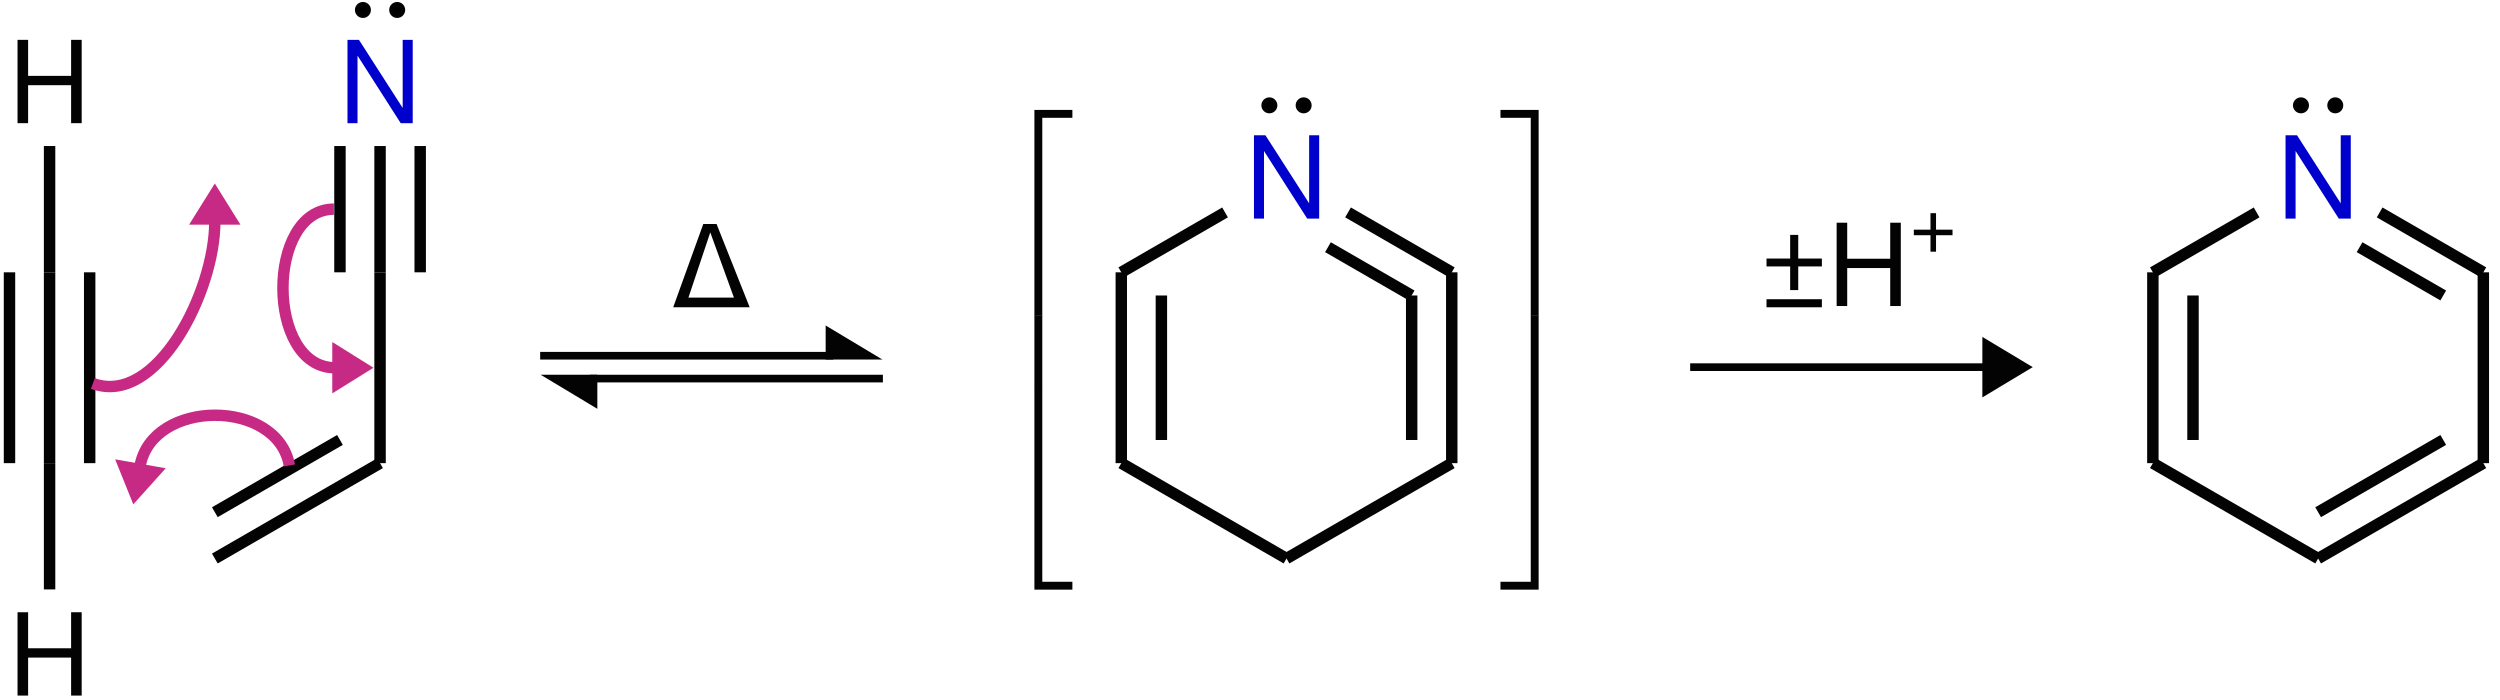
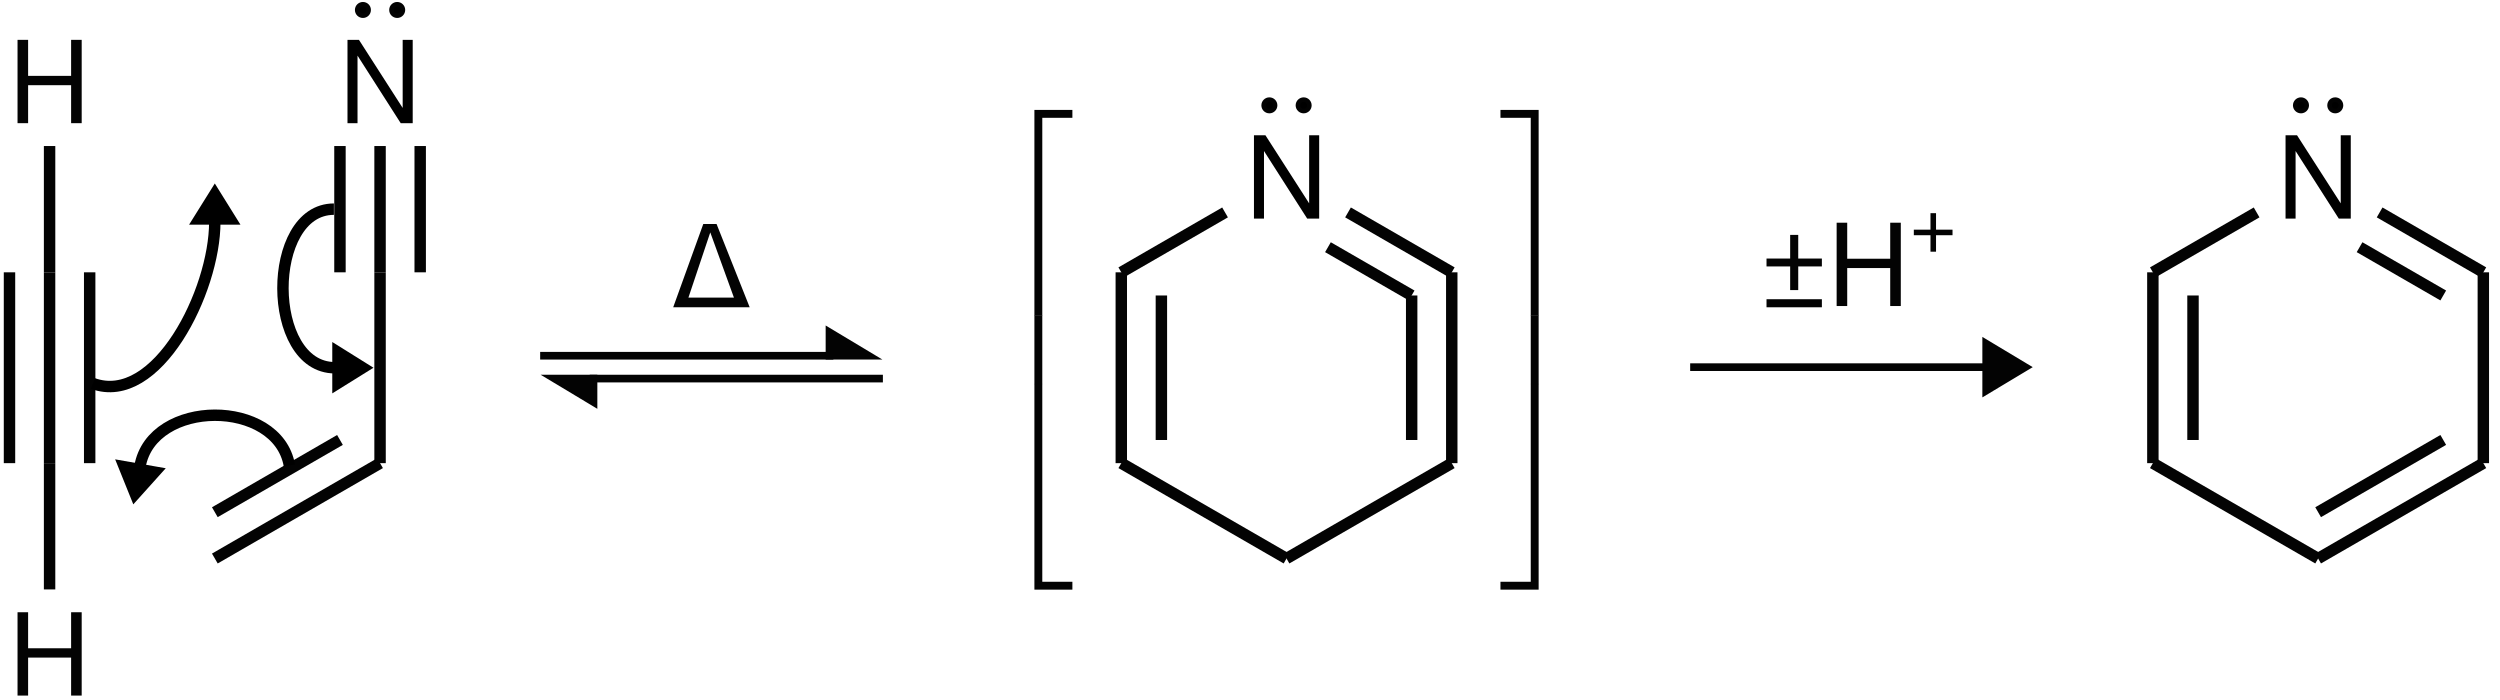
<svg xmlns="http://www.w3.org/2000/svg" xmlns:xlink="http://www.w3.org/1999/xlink" width="218pt" height="61pt" viewBox="0 0 218 61" version="1.1">
  <defs>
    <g>
      <symbol overflow="visible" id="glyph0-0">
        <path style="stroke:none;" d="M 6.172 -5.188 C 6.172 -6.344 5.344 -7.094 4.047 -7.094 C 2.609 -7.094 1.859 -6.297 1.859 -4.766 L 2.719 -4.766 C 2.719 -5.656 2.953 -6.312 4 -6.312 C 4.766 -6.312 5.281 -5.859 5.281 -5.188 C 5.281 -3.922 3.484 -3.594 3.484 -2.25 L 3.484 -1.688 L 4.391 -1.688 L 4.391 -2.156 C 4.391 -3.344 6.172 -3.531 6.172 -5.188 Z M 4.391 -0.75 L 3.484 -0.75 L 3.484 0.297 L 4.391 0.297 Z M 0.344 1.391 L 7.625 1.391 L 7.625 -7.969 L 0.344 -7.969 Z M 1.172 0.688 L 1.172 -7.281 L 6.797 -7.281 L 6.797 0.688 Z M 1.172 0.688 " />
      </symbol>
      <symbol overflow="visible" id="glyph0-1">
        <path style="stroke:none;" d="M 5.469 -3.312 L 5.469 0 L 6.391 0 L 6.391 -7.266 L 5.469 -7.266 L 5.469 -4.125 L 1.719 -4.125 L 1.719 -7.266 L 0.797 -7.266 L 0.797 0 L 1.719 0 L 1.719 -3.312 Z M 5.469 -3.312 " />
      </symbol>
      <symbol overflow="visible" id="glyph0-2">
        <path style="stroke:none;" d="M 6.484 -7.266 L 5.609 -7.266 L 5.609 -1.328 L 1.797 -7.266 L 0.797 -7.266 L 0.797 0 L 1.672 0 L 1.672 -5.891 L 5.438 0 L 6.484 0 Z M 6.484 -7.266 " />
      </symbol>
      <symbol overflow="visible" id="glyph0-3">
        <path style="stroke:none;" d="M 6.812 0 L 3.922 -7.266 L 2.766 -7.266 L 0.141 0 Z M 1.469 -0.844 L 3.375 -6.531 L 5.438 -0.844 Z M 1.469 -0.844 " />
      </symbol>
      <symbol overflow="visible" id="glyph0-4">
        <path style="stroke:none;" d="M 5.328 -0.594 L 0.5 -0.594 L 0.5 0.109 L 5.328 0.109 Z M 5.328 -4.141 L 3.266 -4.141 L 3.266 -6.203 L 2.562 -6.203 L 2.562 -4.141 L 0.5 -4.141 L 0.5 -3.453 L 2.562 -3.453 L 2.562 -1.391 L 3.266 -1.391 L 3.266 -3.453 L 5.328 -3.453 Z M 5.328 -4.141 " />
      </symbol>
      <symbol overflow="visible" id="glyph1-0">
        <path style="stroke:none;" d="" />
      </symbol>
      <symbol overflow="visible" id="glyph1-1">
        <path style="stroke:none;" d="M 3.25 17.547 L 3.938 17.547 L 3.938 0.297 L 6.562 0.297 L 6.562 -0.391 L 3.25 -0.391 Z M 3.25 17.547 " />
      </symbol>
      <symbol overflow="visible" id="glyph1-2">
        <path style="stroke:none;" d="M 3.25 5.984 L 3.938 5.984 L 3.938 -0.016 L 3.25 -0.016 Z M 3.25 5.984 " />
      </symbol>
      <symbol overflow="visible" id="glyph1-3">
        <path style="stroke:none;" d="M 3.25 17.531 L 6.562 17.531 L 6.562 16.844 L 3.938 16.844 L 3.938 -0.406 L 3.25 -0.406 Z M 3.25 17.531 " />
      </symbol>
      <symbol overflow="visible" id="glyph1-4">
        <path style="stroke:none;" d="M 2.703 17.547 L 3.391 17.547 L 3.391 -0.391 L 0.062 -0.391 L 0.062 0.297 L 2.703 0.297 Z M 2.703 17.547 " />
      </symbol>
      <symbol overflow="visible" id="glyph1-5">
        <path style="stroke:none;" d="M 2.703 5.984 L 3.391 5.984 L 3.391 -0.016 L 2.703 -0.016 Z M 2.703 5.984 " />
      </symbol>
      <symbol overflow="visible" id="glyph1-6">
        <path style="stroke:none;" d="M 2.703 16.844 L 0.062 16.844 L 0.062 17.531 L 3.391 17.531 L 3.391 -0.406 L 2.703 -0.406 Z M 2.703 16.844 " />
      </symbol>
      <symbol overflow="visible" id="glyph2-0">
        <path style="stroke:none;" d="M 4.312 -3.625 C 4.312 -4.438 3.734 -4.969 2.828 -4.969 C 1.828 -4.969 1.297 -4.406 1.297 -3.328 L 1.891 -3.328 C 1.891 -3.953 2.062 -4.422 2.797 -4.422 C 3.328 -4.422 3.688 -4.094 3.688 -3.625 C 3.688 -2.75 2.438 -2.516 2.438 -1.562 L 2.438 -1.188 L 3.062 -1.188 L 3.062 -1.516 C 3.062 -2.344 4.312 -2.469 4.312 -3.625 Z M 3.062 -0.516 L 2.438 -0.516 L 2.438 0.203 L 3.062 0.203 Z M 0.25 0.969 L 5.328 0.969 L 5.328 -5.578 L 0.25 -5.578 Z M 0.828 0.484 L 0.828 -5.094 L 4.75 -5.094 L 4.75 0.484 Z M 0.828 0.484 " />
      </symbol>
      <symbol overflow="visible" id="glyph2-1">
        <path style="stroke:none;" d="M 3.719 -1.859 L 2.281 -1.859 L 2.281 -3.297 L 1.797 -3.297 L 1.797 -1.859 L 0.344 -1.859 L 0.344 -1.375 L 1.797 -1.375 L 1.797 0.062 L 2.281 0.062 L 2.281 -1.375 L 3.719 -1.375 Z M 3.719 -1.859 " />
      </symbol>
    </g>
  </defs>
  <g id="surface16">
    <g style="fill:rgb(0.999%,0.999%,0.999%);fill-opacity:1;">
      <use xlink:href="#glyph0-1" x="0.732" y="60.654" />
    </g>
    <path style="fill:none;stroke-width:0.996;stroke-linecap:butt;stroke-linejoin:miter;stroke:rgb(0.999%,0.999%,0.999%);stroke-opacity:1;stroke-miterlimit:10;" d="M 0 -0.002 L 0 -11.013 " transform="matrix(1,0,0,-1,4.324,40.385)" />
    <path style="fill:none;stroke-width:0.996;stroke-linecap:butt;stroke-linejoin:miter;stroke:rgb(0.999%,0.999%,0.999%);stroke-opacity:1;stroke-miterlimit:10;" d="M 14.41 -8.318 L 28.817 -0.002 " transform="matrix(1,0,0,-1,4.324,40.385)" />
    <path style="fill:none;stroke-width:0.996;stroke-linecap:butt;stroke-linejoin:miter;stroke:rgb(0.999%,0.999%,0.999%);stroke-opacity:1;stroke-miterlimit:10;" d="M 14.41 -4.279 L 25.321 2.022 " transform="matrix(1,0,0,-1,4.324,40.385)" />
    <path style="fill:none;stroke-width:0.996;stroke-linecap:butt;stroke-linejoin:miter;stroke:rgb(0.999%,0.999%,0.999%);stroke-opacity:1;stroke-miterlimit:10;" d="M 28.817 -0.002 L 28.817 16.639 " transform="matrix(1,0,0,-1,4.324,40.385)" />
-     <g style="fill:rgb(0%,0%,79.999%);fill-opacity:1;">
+     <g style="fill:rgb(0%,0%,0%);fill-opacity:1;">
      <use xlink:href="#glyph0-2" x="29.504" y="10.741" />
    </g>
    <path style="fill-rule:nonzero;fill:rgb(0%,0%,0%);fill-opacity:1;stroke-width:0.399;stroke-linecap:butt;stroke-linejoin:miter;stroke:rgb(0.999%,0.999%,0.999%);stroke-opacity:1;stroke-miterlimit:10;" d="M 0.996 0.001 C 0.996 -0.277 1.218 -0.499 1.496 -0.499 C 1.769 -0.499 1.992 -0.277 1.992 0.001 C 1.992 0.274 1.769 0.497 1.496 0.497 C 1.218 0.497 0.996 0.274 0.996 0.001 Z M -1.993 0.001 C -1.993 -0.277 -1.77 -0.499 -1.493 -0.499 C -1.219 -0.499 -0.996 -0.277 -0.996 0.001 C -0.996 0.274 -1.219 0.497 -1.493 0.497 C -1.77 0.497 -1.993 0.274 -1.993 0.001 Z M -1.993 0.001 " transform="matrix(1,0,0,-1,33.141,0.868)" />
    <path style="fill:none;stroke-width:0.996;stroke-linecap:butt;stroke-linejoin:miter;stroke:rgb(0.999%,0.999%,0.999%);stroke-opacity:1;stroke-miterlimit:10;" d="M 28.817 16.639 L 28.817 27.651 " transform="matrix(1,0,0,-1,4.324,40.385)" />
    <path style="fill:none;stroke-width:0.996;stroke-linecap:butt;stroke-linejoin:miter;stroke:rgb(0.999%,0.999%,0.999%);stroke-opacity:1;stroke-miterlimit:10;" d="M 25.321 16.639 L 25.321 27.651 " transform="matrix(1,0,0,-1,4.324,40.385)" />
    <path style="fill:none;stroke-width:0.996;stroke-linecap:butt;stroke-linejoin:miter;stroke:rgb(0.999%,0.999%,0.999%);stroke-opacity:1;stroke-miterlimit:10;" d="M 32.317 16.639 L 32.317 27.651 " transform="matrix(1,0,0,-1,4.324,40.385)" />
    <g style="fill:rgb(0.999%,0.999%,0.999%);fill-opacity:1;">
      <use xlink:href="#glyph0-1" x="0.732" y="10.741" />
    </g>
    <path style="fill:none;stroke-width:0.996;stroke-linecap:butt;stroke-linejoin:miter;stroke:rgb(0.999%,0.999%,0.999%);stroke-opacity:1;stroke-miterlimit:10;" d="M 0 16.639 L 0 27.651 " transform="matrix(1,0,0,-1,4.324,40.385)" />
    <path style="fill:none;stroke-width:0.996;stroke-linecap:butt;stroke-linejoin:miter;stroke:rgb(0.999%,0.999%,0.999%);stroke-opacity:1;stroke-miterlimit:10;" d="M 0 16.639 L 0 -0.002 " transform="matrix(1,0,0,-1,4.324,40.385)" />
    <path style="fill:none;stroke-width:0.996;stroke-linecap:butt;stroke-linejoin:miter;stroke:rgb(0.999%,0.999%,0.999%);stroke-opacity:1;stroke-miterlimit:10;" d="M 3.496 16.639 L 3.496 -0.002 " transform="matrix(1,0,0,-1,4.324,40.385)" />
    <path style="fill:none;stroke-width:0.996;stroke-linecap:butt;stroke-linejoin:miter;stroke:rgb(0.999%,0.999%,0.999%);stroke-opacity:1;stroke-miterlimit:10;" d="M -3.496 16.639 L -3.496 -0.002 " transform="matrix(1,0,0,-1,4.324,40.385)" />
    <path style="fill:none;stroke-width:0.668;stroke-linecap:butt;stroke-linejoin:miter;stroke:rgb(0.999%,0.999%,0.999%);stroke-opacity:1;stroke-miterlimit:10;" d="M 46.774 9.365 L 72.34 9.365 " transform="matrix(1,0,0,-1,0.328,40.385)" />
    <path style="fill-rule:nonzero;fill:rgb(0.999%,0.999%,0.999%);fill-opacity:1;stroke-width:0.668;stroke-linecap:butt;stroke-linejoin:miter;stroke:rgb(0.999%,0.999%,0.999%);stroke-opacity:1;stroke-miterlimit:10;" d="M 3.743 0 L 0.332 2.047 L 0.332 0 Z M 3.743 0 " transform="matrix(1,0,0,-1,71.99966,31.02001)" />
    <path style="fill:none;stroke-width:0.668;stroke-linecap:butt;stroke-linejoin:miter;stroke:rgb(0.999%,0.999%,0.999%);stroke-opacity:1;stroke-miterlimit:10;" d="M 76.66 7.373 L 51.094 7.373 " transform="matrix(1,0,0,-1,0.328,40.385)" />
    <path style="fill-rule:nonzero;fill:rgb(0.999%,0.999%,0.999%);fill-opacity:1;stroke-width:0.668;stroke-linecap:butt;stroke-linejoin:miter;stroke:rgb(0.999%,0.999%,0.999%);stroke-opacity:1;stroke-miterlimit:10;" d="M 3.741 -0.001 L 0.335 2.046 L 0.335 -0.001 Z M 3.741 -0.001 " transform="matrix(-1,0,0,1,52.08891,33.01256)" />
    <g style="fill:rgb(0.999%,0.999%,0.999%);fill-opacity:1;">
      <use xlink:href="#glyph0-3" x="58.561" y="26.796" />
    </g>
    <g style="fill:rgb(0.999%,0.999%,0.999%);fill-opacity:1;">
      <use xlink:href="#glyph1-1" x="86.95" y="9.976" />
    </g>
    <g style="fill:rgb(0.999%,0.999%,0.999%);fill-opacity:1;">
      <use xlink:href="#glyph1-2" x="86.95" y="27.51" />
    </g>
    <g style="fill:rgb(0.999%,0.999%,0.999%);fill-opacity:1;">
      <use xlink:href="#glyph1-3" x="86.95" y="33.886" />
    </g>
    <path style="fill:none;stroke-width:0.996;stroke-linecap:butt;stroke-linejoin:miter;stroke:rgb(0.999%,0.999%,0.999%);stroke-opacity:1;stroke-miterlimit:10;" d="M 0.001 -0.002 L 14.408 -8.318 " transform="matrix(1,0,0,-1,97.776,40.385)" />
    <path style="fill:none;stroke-width:0.996;stroke-linecap:butt;stroke-linejoin:miter;stroke:rgb(0.999%,0.999%,0.999%);stroke-opacity:1;stroke-miterlimit:10;" d="M 14.408 -8.318 L 28.818 -0.002 " transform="matrix(1,0,0,-1,97.776,40.385)" />
    <path style="fill:none;stroke-width:0.996;stroke-linecap:butt;stroke-linejoin:miter;stroke:rgb(0.999%,0.999%,0.999%);stroke-opacity:1;stroke-miterlimit:10;" d="M 28.818 -0.002 L 28.818 16.639 " transform="matrix(1,0,0,-1,97.776,40.385)" />
    <path style="fill:none;stroke-width:0.996;stroke-linecap:butt;stroke-linejoin:miter;stroke:rgb(0.999%,0.999%,0.999%);stroke-opacity:1;stroke-miterlimit:10;" d="M 25.322 2.018 L 25.322 14.619 " transform="matrix(1,0,0,-1,97.776,40.385)" />
-     <g style="fill:rgb(0%,0%,79.999%);fill-opacity:1;">
+     <g style="fill:rgb(0%,0%,0%);fill-opacity:1;">
      <use xlink:href="#glyph0-2" x="108.548" y="19.06" />
    </g>
    <path style="fill-rule:nonzero;fill:rgb(0%,0%,0%);fill-opacity:1;stroke-width:0.399;stroke-linecap:butt;stroke-linejoin:miter;stroke:rgb(0.999%,0.999%,0.999%);stroke-opacity:1;stroke-miterlimit:10;" d="M 0.995 -0.001 C 0.995 -0.274 1.221 -0.497 1.495 -0.497 C 1.768 -0.497 1.991 -0.274 1.991 -0.001 C 1.991 0.277 1.768 0.499 1.495 0.499 C 1.221 0.499 0.995 0.277 0.995 -0.001 Z M -1.994 -0.001 C -1.994 -0.274 -1.771 -0.497 -1.494 -0.497 C -1.22 -0.497 -0.998 -0.274 -0.998 -0.001 C -0.998 0.277 -1.22 0.499 -1.494 0.499 C -1.771 0.499 -1.994 0.277 -1.994 -0.001 Z M -1.994 -0.001 " transform="matrix(1,0,0,-1,112.185,9.187)" />
    <path style="fill:none;stroke-width:0.996;stroke-linecap:butt;stroke-linejoin:miter;stroke:rgb(0.999%,0.999%,0.999%);stroke-opacity:1;stroke-miterlimit:10;" d="M 28.818 16.639 L 19.771 21.862 " transform="matrix(1,0,0,-1,97.776,40.385)" />
    <path style="fill:none;stroke-width:0.996;stroke-linecap:butt;stroke-linejoin:miter;stroke:rgb(0.999%,0.999%,0.999%);stroke-opacity:1;stroke-miterlimit:10;" d="M 25.318 14.619 L 18.021 18.83 " transform="matrix(1,0,0,-1,97.776,40.385)" />
    <path style="fill:none;stroke-width:0.996;stroke-linecap:butt;stroke-linejoin:miter;stroke:rgb(0.999%,0.999%,0.999%);stroke-opacity:1;stroke-miterlimit:10;" d="M 9.048 21.862 L 0.001 16.639 " transform="matrix(1,0,0,-1,97.776,40.385)" />
    <path style="fill:none;stroke-width:0.996;stroke-linecap:butt;stroke-linejoin:miter;stroke:rgb(0.999%,0.999%,0.999%);stroke-opacity:1;stroke-miterlimit:10;" d="M 0.001 16.639 L 0.001 -0.002 " transform="matrix(1,0,0,-1,97.776,40.385)" />
    <path style="fill:none;stroke-width:0.996;stroke-linecap:butt;stroke-linejoin:miter;stroke:rgb(0.999%,0.999%,0.999%);stroke-opacity:1;stroke-miterlimit:10;" d="M 3.497 14.619 L 3.497 2.018 " transform="matrix(1,0,0,-1,97.776,40.385)" />
    <g style="fill:rgb(0.999%,0.999%,0.999%);fill-opacity:1;">
      <use xlink:href="#glyph1-4" x="130.778" y="9.976" />
    </g>
    <g style="fill:rgb(0.999%,0.999%,0.999%);fill-opacity:1;">
      <use xlink:href="#glyph1-5" x="130.778" y="27.51" />
    </g>
    <g style="fill:rgb(0.999%,0.999%,0.999%);fill-opacity:1;">
      <use xlink:href="#glyph1-6" x="130.778" y="33.886" />
    </g>
    <path style="fill:none;stroke-width:0.668;stroke-linecap:butt;stroke-linejoin:miter;stroke:rgb(0.999%,0.999%,0.999%);stroke-opacity:1;stroke-miterlimit:10;" d="M 147.055 8.369 L 172.699 8.369 " transform="matrix(1,0,0,-1,0.328,40.385)" />
    <path style="fill-rule:nonzero;fill:rgb(0.999%,0.999%,0.999%);fill-opacity:1;stroke-width:0.668;stroke-linecap:butt;stroke-linejoin:miter;stroke:rgb(0.999%,0.999%,0.999%);stroke-opacity:1;stroke-miterlimit:10;" d="M 3.744 0.001 L 0.334 2.048 L 0.334 -2.046 Z M 3.744 0.001 " transform="matrix(1,0,0,-1,172.8617,32.01629)" />
    <g style="fill:rgb(0.999%,0.999%,0.999%);fill-opacity:1;">
      <use xlink:href="#glyph0-4" x="153.54" y="26.686" />
      <use xlink:href="#glyph0-1" x="159.358" y="26.686" />
    </g>
    <g style="fill:rgb(0.999%,0.999%,0.999%);fill-opacity:1;">
      <use xlink:href="#glyph2-1" x="166.541" y="21.886" />
    </g>
    <path style="fill:none;stroke-width:0.996;stroke-linecap:butt;stroke-linejoin:miter;stroke:rgb(0.999%,0.999%,0.999%);stroke-opacity:1;stroke-miterlimit:10;" d="M -0.001 -0.002 L 14.41 -8.318 " transform="matrix(1,0,0,-1,187.731,40.385)" />
    <path style="fill:none;stroke-width:0.996;stroke-linecap:butt;stroke-linejoin:miter;stroke:rgb(0.999%,0.999%,0.999%);stroke-opacity:1;stroke-miterlimit:10;" d="M 14.41 -8.318 L 28.816 -0.002 " transform="matrix(1,0,0,-1,187.731,40.385)" />
    <path style="fill:none;stroke-width:0.996;stroke-linecap:butt;stroke-linejoin:miter;stroke:rgb(0.999%,0.999%,0.999%);stroke-opacity:1;stroke-miterlimit:10;" d="M 14.41 -4.279 L 25.32 2.022 " transform="matrix(1,0,0,-1,187.731,40.385)" />
    <path style="fill:none;stroke-width:0.996;stroke-linecap:butt;stroke-linejoin:miter;stroke:rgb(0.999%,0.999%,0.999%);stroke-opacity:1;stroke-miterlimit:10;" d="M 28.816 -0.002 L 28.816 16.639 " transform="matrix(1,0,0,-1,187.731,40.385)" />
-     <g style="fill:rgb(0%,0%,79.999%);fill-opacity:1;">
+     <g style="fill:rgb(0%,0%,0%);fill-opacity:1;">
      <use xlink:href="#glyph0-2" x="198.503" y="19.06" />
    </g>
    <path style="fill-rule:nonzero;fill:rgb(0%,0%,0%);fill-opacity:1;stroke-width:0.399;stroke-linecap:butt;stroke-linejoin:miter;stroke:rgb(0.999%,0.999%,0.999%);stroke-opacity:1;stroke-miterlimit:10;" d="M 0.998 -0.001 C 0.998 -0.274 1.22 -0.497 1.494 -0.497 C 1.771 -0.497 1.994 -0.274 1.994 -0.001 C 1.994 0.277 1.771 0.499 1.494 0.499 C 1.22 0.499 0.998 0.277 0.998 -0.001 Z M -1.994 -0.001 C -1.994 -0.274 -1.768 -0.497 -1.494 -0.497 C -1.221 -0.497 -0.994 -0.274 -0.994 -0.001 C -0.994 0.277 -1.221 0.499 -1.494 0.499 C -1.768 0.499 -1.994 0.277 -1.994 -0.001 Z M -1.994 -0.001 " transform="matrix(1,0,0,-1,202.139,9.187)" />
    <path style="fill:none;stroke-width:0.996;stroke-linecap:butt;stroke-linejoin:miter;stroke:rgb(0.999%,0.999%,0.999%);stroke-opacity:1;stroke-miterlimit:10;" d="M 28.816 16.639 L 19.773 21.862 " transform="matrix(1,0,0,-1,187.731,40.385)" />
    <path style="fill:none;stroke-width:0.996;stroke-linecap:butt;stroke-linejoin:miter;stroke:rgb(0.999%,0.999%,0.999%);stroke-opacity:1;stroke-miterlimit:10;" d="M 25.32 14.619 L 18.023 18.83 " transform="matrix(1,0,0,-1,187.731,40.385)" />
    <path style="fill:none;stroke-width:0.996;stroke-linecap:butt;stroke-linejoin:miter;stroke:rgb(0.999%,0.999%,0.999%);stroke-opacity:1;stroke-miterlimit:10;" d="M 9.046 21.862 L -0.001 16.639 " transform="matrix(1,0,0,-1,187.731,40.385)" />
    <path style="fill:none;stroke-width:0.996;stroke-linecap:butt;stroke-linejoin:miter;stroke:rgb(0.999%,0.999%,0.999%);stroke-opacity:1;stroke-miterlimit:10;" d="M -0.001 16.639 L -0.001 -0.002 " transform="matrix(1,0,0,-1,187.731,40.385)" />
    <path style="fill:none;stroke-width:0.996;stroke-linecap:butt;stroke-linejoin:miter;stroke:rgb(0.999%,0.999%,0.999%);stroke-opacity:1;stroke-miterlimit:10;" d="M 3.499 14.619 L 3.499 2.018 " transform="matrix(1,0,0,-1,187.731,40.385)" />
-     <path style="fill:none;stroke-width:0.996;stroke-linecap:butt;stroke-linejoin:miter;stroke:rgb(78.04%,16.487%,51.637%);stroke-opacity:1;stroke-miterlimit:10;" d="M -191.812 -0.201 C -192.843 5.651 -203.792 5.651 -204.839 -0.283 " transform="matrix(1,0,0,-1,217.046,40.385)" />
-     <path style="fill-rule:nonzero;fill:rgb(78.04%,16.487%,51.637%);fill-opacity:1;stroke-width:0.91;stroke-linecap:butt;stroke-linejoin:miter;stroke:rgb(78.04%,16.487%,51.637%);stroke-opacity:1;stroke-miterlimit:10;" d="M 2.731 -0.001 L 0.454 1.419 L 0.455 -1.421 Z M 2.731 -0.001 " transform="matrix(-0.17363,0.9848,0.9848,0.17363,12.24818,40.44365)" />
-     <path style="fill:none;stroke-width:0.996;stroke-linecap:butt;stroke-linejoin:miter;stroke:rgb(78.04%,16.487%,51.637%);stroke-opacity:1;stroke-miterlimit:10;" d="M -187.929 22.147 C -193.87 22.147 -193.87 8.319 -187.843 8.319 " transform="matrix(1,0,0,-1,217.046,40.385)" />
-     <path style="fill-rule:nonzero;fill:rgb(78.04%,16.487%,51.637%);fill-opacity:1;stroke-width:0.91;stroke-linecap:butt;stroke-linejoin:miter;stroke:rgb(78.04%,16.487%,51.637%);stroke-opacity:1;stroke-miterlimit:10;" d="M 2.733 -0 L 0.455 1.422 L 0.455 -1.418 Z M 2.733 -0 " transform="matrix(1,0,0,-1,28.97431,32.0661)" />
-     <path style="fill:none;stroke-width:0.996;stroke-linecap:butt;stroke-linejoin:miter;stroke:rgb(78.04%,16.487%,51.637%);stroke-opacity:1;stroke-miterlimit:10;" d="M -208.948 6.944 C -203.362 4.912 -198.316 14.994 -198.316 21.022 " transform="matrix(1,0,0,-1,217.046,40.385)" />
-     <path style="fill-rule:nonzero;fill:rgb(78.04%,16.487%,51.637%);fill-opacity:1;stroke-width:0.91;stroke-linecap:butt;stroke-linejoin:miter;stroke:rgb(78.04%,16.487%,51.637%);stroke-opacity:1;stroke-miterlimit:10;" d="M 2.733 -0.001 L 0.456 1.421 L 0.456 -1.419 Z M 2.733 -0.001 " transform="matrix(0,-1,-1,0,18.7296,19.59237)" />
+     <path style="fill:none;stroke-width:0.996;stroke-linecap:butt;stroke-linejoin:miter;stroke:rgb(0%,0%,0%);stroke-opacity:1;stroke-miterlimit:10;" d="M -191.812 -0.201 C -192.843 5.651 -203.792 5.651 -204.839 -0.283 " transform="matrix(1,0,0,-1,217.046,40.385)" />
+     <path style="fill-rule:nonzero;fill:rgb(0%,0%,0%);fill-opacity:1;stroke-width:0.91;stroke-linecap:butt;stroke-linejoin:miter;stroke:rgb(0%,0%,0%);stroke-opacity:1;stroke-miterlimit:10;" d="M 2.731 -0.001 L 0.454 1.419 L 0.455 -1.421 Z M 2.731 -0.001 " transform="matrix(-0.17363,0.9848,0.9848,0.17363,12.24818,40.44365)" />
+     <path style="fill:none;stroke-width:0.996;stroke-linecap:butt;stroke-linejoin:miter;stroke:rgb(0%,0%,0%);stroke-opacity:1;stroke-miterlimit:10;" d="M -187.929 22.147 C -193.87 22.147 -193.87 8.319 -187.843 8.319 " transform="matrix(1,0,0,-1,217.046,40.385)" />
+     <path style="fill-rule:nonzero;fill:rgb(0%,0%,0%);fill-opacity:1;stroke-width:0.91;stroke-linecap:butt;stroke-linejoin:miter;stroke:rgb(0%,0%,0%);stroke-opacity:1;stroke-miterlimit:10;" d="M 2.733 -0 L 0.455 1.422 L 0.455 -1.418 Z M 2.733 -0 " transform="matrix(1,0,0,-1,28.97431,32.0661)" />
+     <path style="fill:none;stroke-width:0.996;stroke-linecap:butt;stroke-linejoin:miter;stroke:rgb(0%,0%,0%);stroke-opacity:1;stroke-miterlimit:10;" d="M -208.948 6.944 C -203.362 4.912 -198.316 14.994 -198.316 21.022 " transform="matrix(1,0,0,-1,217.046,40.385)" />
+     <path style="fill-rule:nonzero;fill:rgb(0%,0%,0%);fill-opacity:1;stroke-width:0.91;stroke-linecap:butt;stroke-linejoin:miter;stroke:rgb(0%,0%,0%);stroke-opacity:1;stroke-miterlimit:10;" d="M 2.733 -0.001 L 0.456 1.421 L 0.456 -1.419 Z M 2.733 -0.001 " transform="matrix(0,-1,-1,0,18.7296,19.59237)" />
  </g>
</svg>
